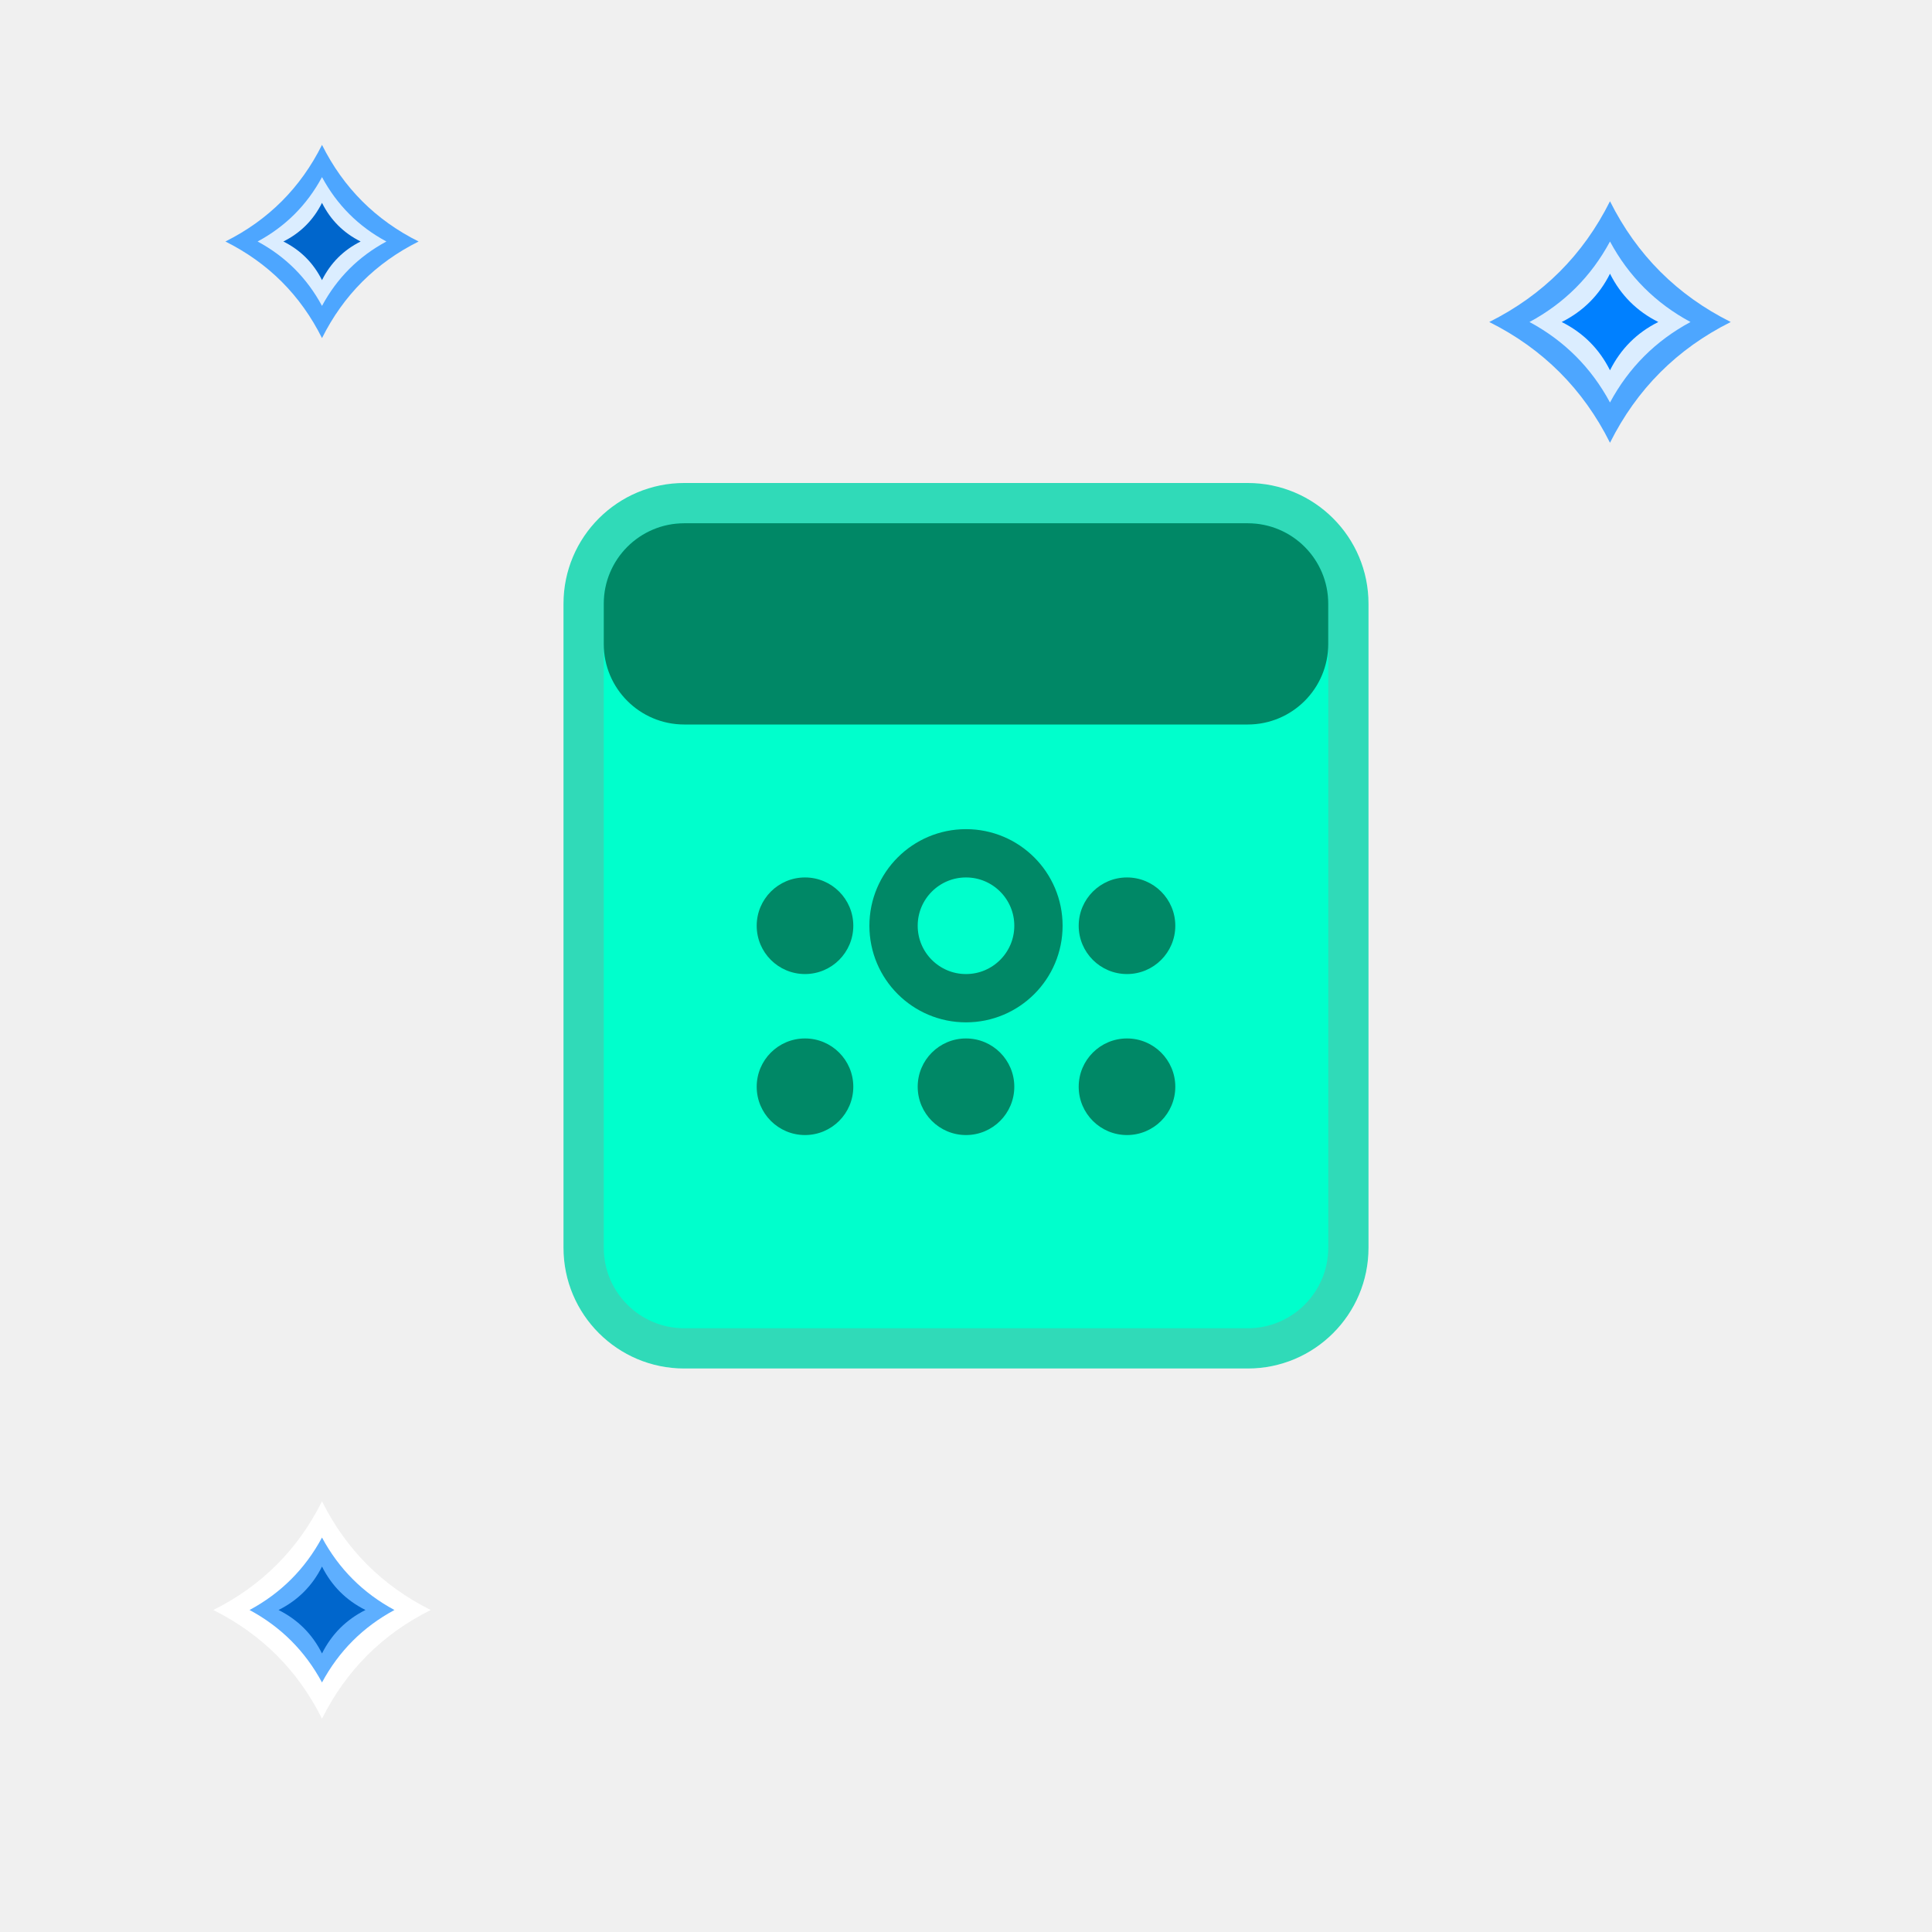
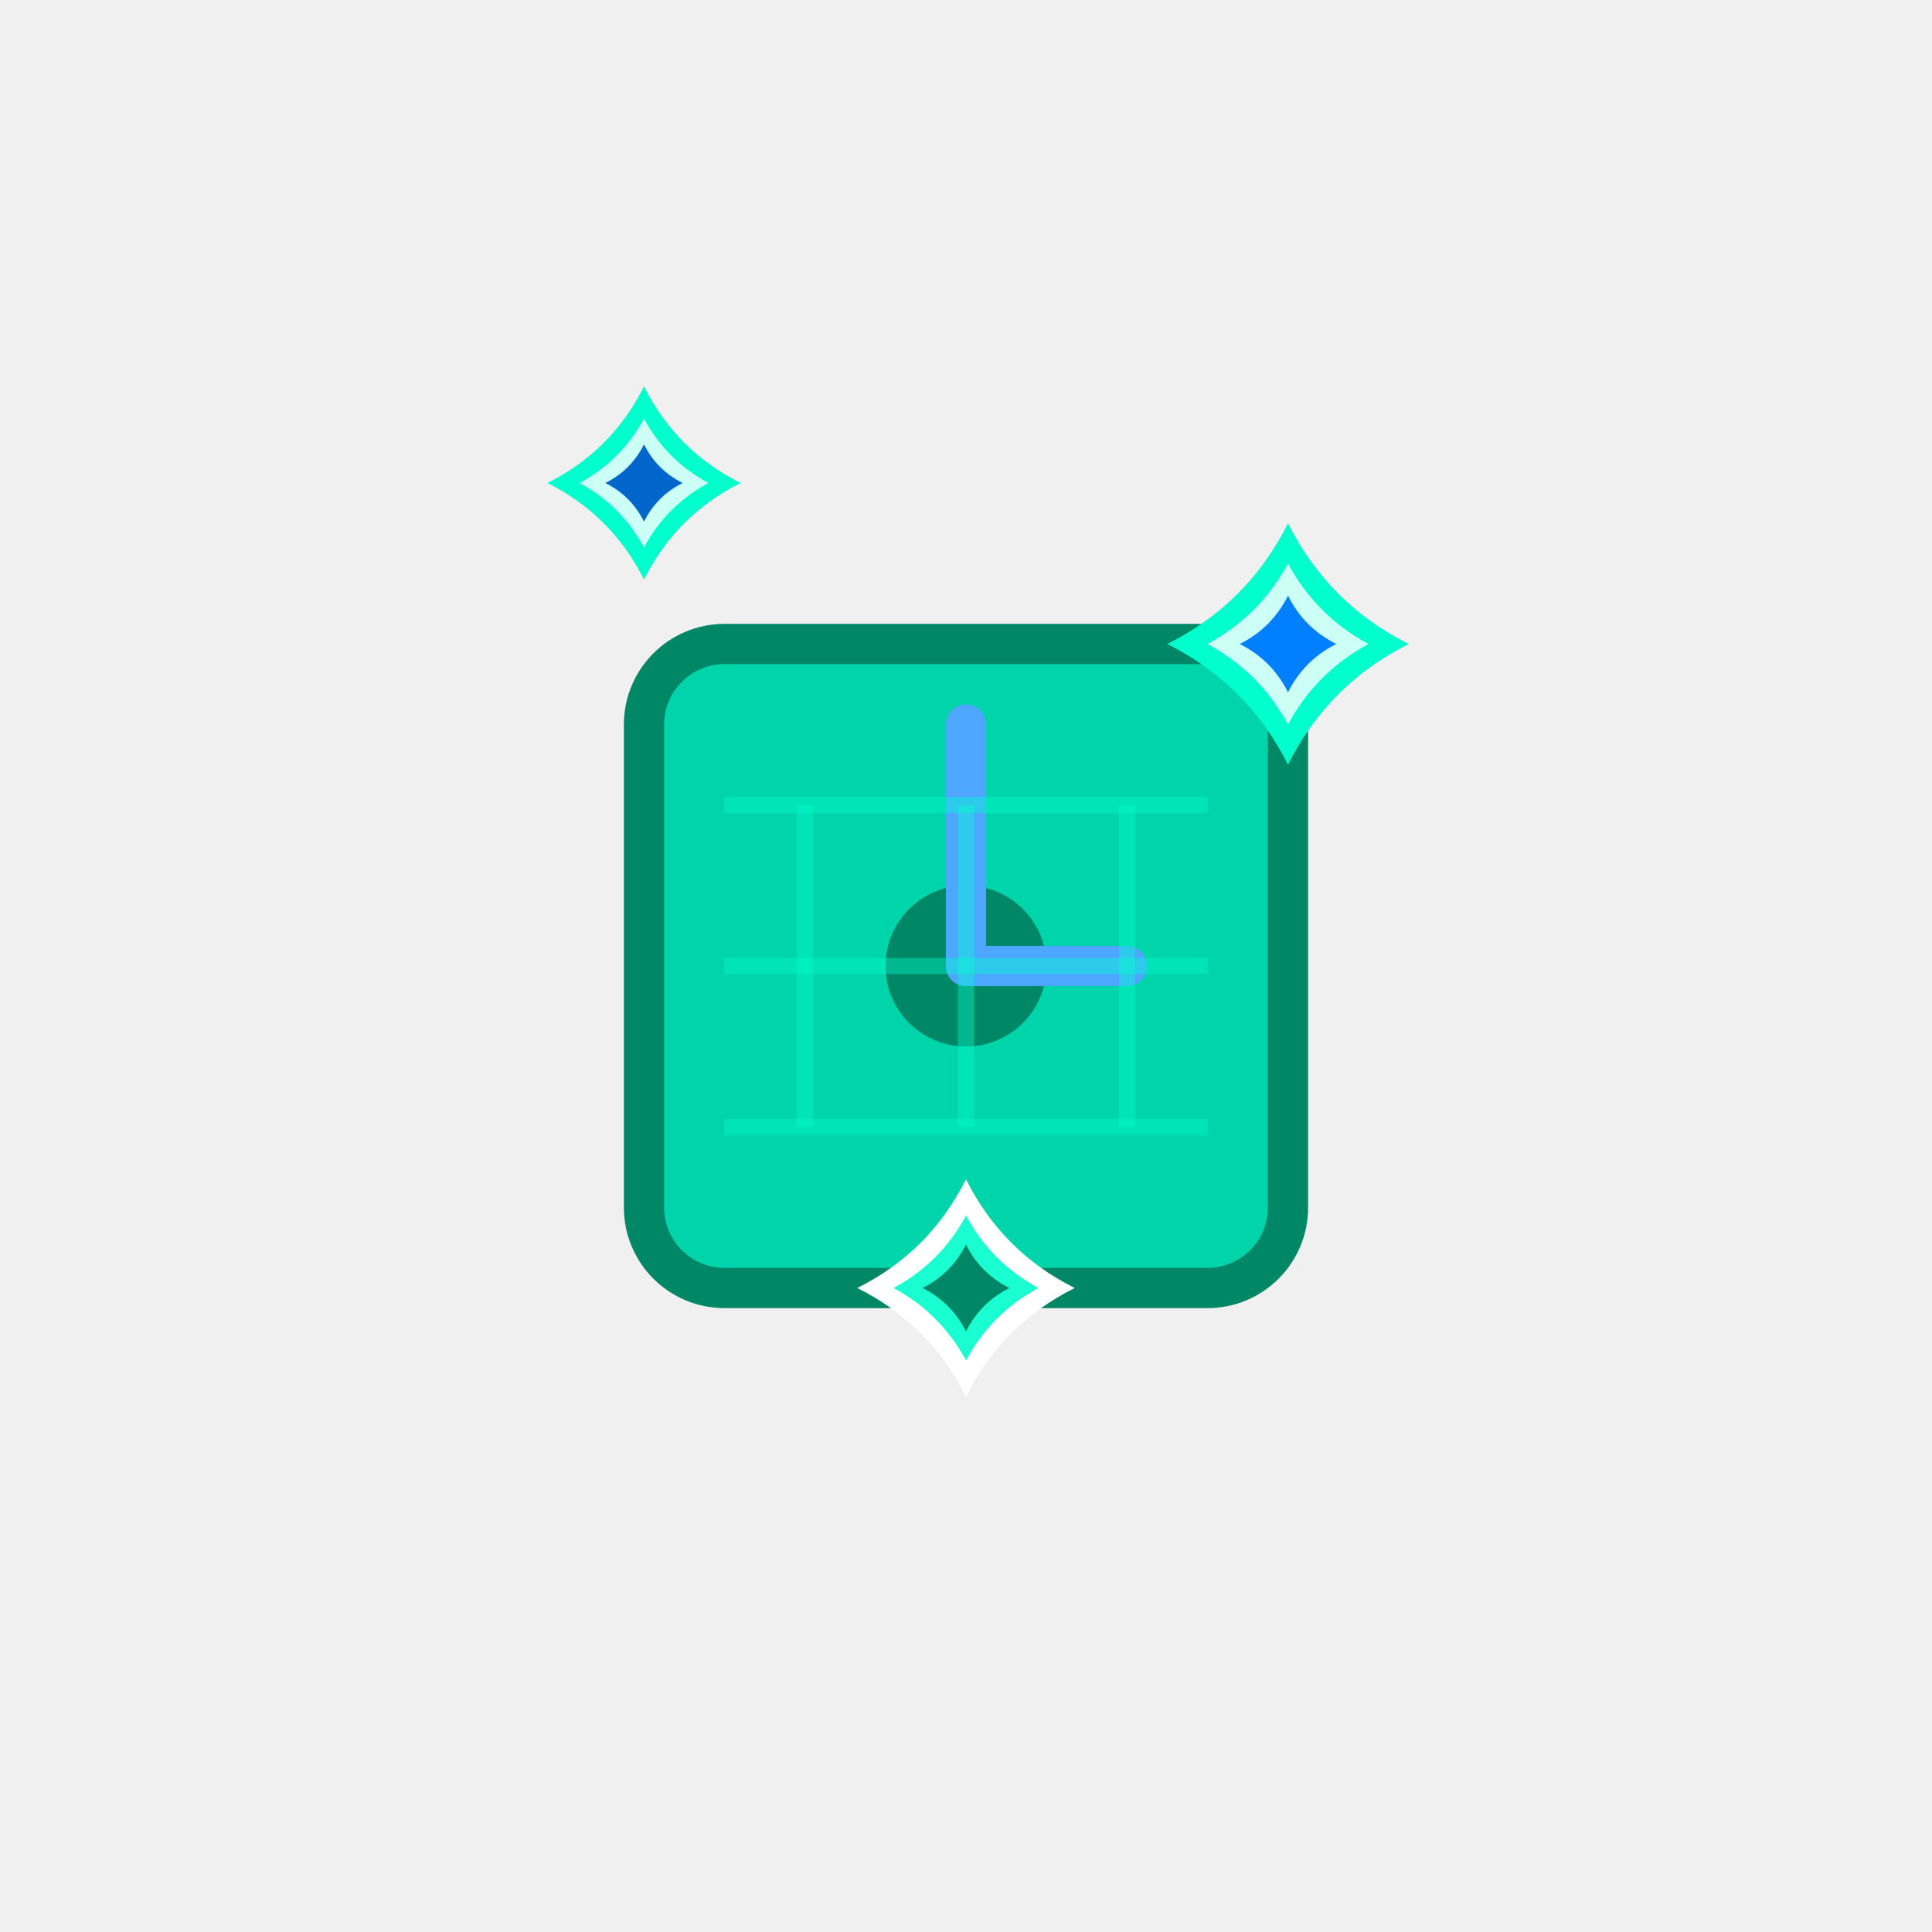
- <svg xmlns="http://www.w3.org/2000/svg" width="31" height="31" viewBox="0 0 24 24" fill="none">
-   <rect x="7" y="6" width="10" height="11" rx="1.5" fill="#00d4aa" opacity="0.8" />
-   <rect x="7.5" y="6.5" width="9" height="10" rx="1" fill="#00ffcc" />
-   <rect x="7.5" y="6.5" width="9" height="2.5" rx="1" fill="#008866" />
-   <circle cx="10" cy="11.5" r="0.6" fill="#008866" />
-   <circle cx="12" cy="11.5" r="0.6" fill="#008866" />
-   <circle cx="14" cy="11.5" r="0.6" fill="#008866" />
-   <circle cx="10" cy="13.5" r="0.6" fill="#008866" />
-   <circle cx="12" cy="13.5" r="0.6" fill="#008866" />
-   <circle cx="14" cy="13.5" r="0.6" fill="#008866" />
-   <circle cx="12" cy="11.5" r="0.9" fill="#00ffcc" stroke="#008866" stroke-width="0.6" />
-   <g transform="translate(4,3) scale(0.4)">
-     <path d="M0 -3 Q1 -1 3 0 Q1 1 0 3 Q-1 1 -3 0 Q-1 -1 0 -3 Z" fill="#4da6ff" />
+ <svg xmlns="http://www.w3.org/2000/svg" width="128" height="128" viewBox="0 0 24 24" fill="none">
+   <rect x="8" y="8" width="8" height="8" rx="1" fill="#00d4aa" stroke="#008866" stroke-width="0.5" />
+   <circle cx="12" cy="12" r="1" fill="#008866" />
+   <line x1="12" y1="12" x2="14" y2="12" stroke="#4da6ff" stroke-width="0.5" stroke-linecap="round" />
+   <line x1="12" y1="12" x2="12" y2="9" stroke="#4da6ff" stroke-width="0.5" stroke-linecap="round" />
+   <path d="M9,10 H15" stroke="#00ffcc" stroke-width="0.2" opacity="0.4" />
+   <path d="M9,12 H15" stroke="#00ffcc" stroke-width="0.2" opacity="0.4" />
+   <path d="M9,14 H15" stroke="#00ffcc" stroke-width="0.2" opacity="0.4" />
+   <path d="M10,10 V14" stroke="#00ffcc" stroke-width="0.2" opacity="0.4" />
+   <path d="M12,10 V14" stroke="#00ffcc" stroke-width="0.2" opacity="0.4" />
+   <path d="M14,10 V14" stroke="#00ffcc" stroke-width="0.2" opacity="0.4" />
+   <g transform="translate(8,6) scale(0.4)">
+     <path d="M0 -3 Q1 -1 3 0 Q1 1 0 3 Q-1 1 -3 0 Q-1 -1 0 -3 Z" fill="#00ffcc" />
    <path d="M0 -2 Q0.7 -0.7 2 0 Q0.7 0.7 0 2 Q-0.7 0.7 -2 0 Q-0.7 -0.7 0 -2 Z" fill="#ffffff" opacity="0.8" />
    <path d="M0 -1.2 Q0.4 -0.4 1.2 0 Q0.4 0.4 0 1.2 Q-0.4 0.4 -1.2 0 Q-0.4 -0.4 0 -1.2 Z" fill="#0066cc" />
  </g>
-   <g transform="translate(20,4) scale(0.5)">
-     <path d="M0 -3 Q1 -1 3 0 Q1 1 0 3 Q-1 1 -3 0 Q-1 -1 0 -3 Z" fill="#4da6ff" />
+   <g transform="translate(16,8) scale(0.5)">
+     <path d="M0 -3 Q1 -1 3 0 Q1 1 0 3 Q-1 1 -3 0 Q-1 -1 0 -3 Z" fill="#00ffcc" />
    <path d="M0 -2 Q0.7 -0.7 2 0 Q0.7 0.7 0 2 Q-0.7 0.7 -2 0 Q-0.7 -0.7 0 -2 Z" fill="#ffffff" opacity="0.8" />
    <path d="M0 -1.2 Q0.4 -0.4 1.2 0 Q0.4 0.4 0 1.2 Q-0.4 0.4 -1.2 0 Q-0.4 -0.4 0 -1.2 Z" fill="#0080ff" />
  </g>
-   <g transform="translate(4,20) scale(0.45)">
+   <g transform="translate(12,16) scale(0.45)">
    <path d="M0 -3 Q1 -1 3 0 Q1 1 0 3 Q-1 1 -3 0 Q-1 -1 0 -3 Z" fill="#ffffff" />
-     <path d="M0 -2 Q0.7 -0.7 2 0 Q0.7 0.7 0 2 Q-0.7 0.7 -2 0 Q-0.7 -0.7 0 -2 Z" fill="#4da6ff" opacity="0.9" />
-     <path d="M0 -1.2 Q0.4 -0.4 1.2 0 Q0.4 0.4 0 1.2 Q-0.4 0.4 -1.2 0 Q-0.4 -0.4 0 -1.2 Z" fill="#0066cc" />
+     <path d="M0 -2 Q0.7 -0.7 2 0 Q0.7 0.7 0 2 Q-0.7 0.7 -2 0 Q-0.7 -0.7 0 -2 Z" fill="#00ffcc" opacity="0.9" />
+     <path d="M0 -1.2 Q0.4 -0.4 1.2 0 Q0.4 0.4 0 1.2 Q-0.4 0.4 -1.2 0 Q-0.4 -0.4 0 -1.2 Z" fill="#008866" />
  </g>
</svg>
